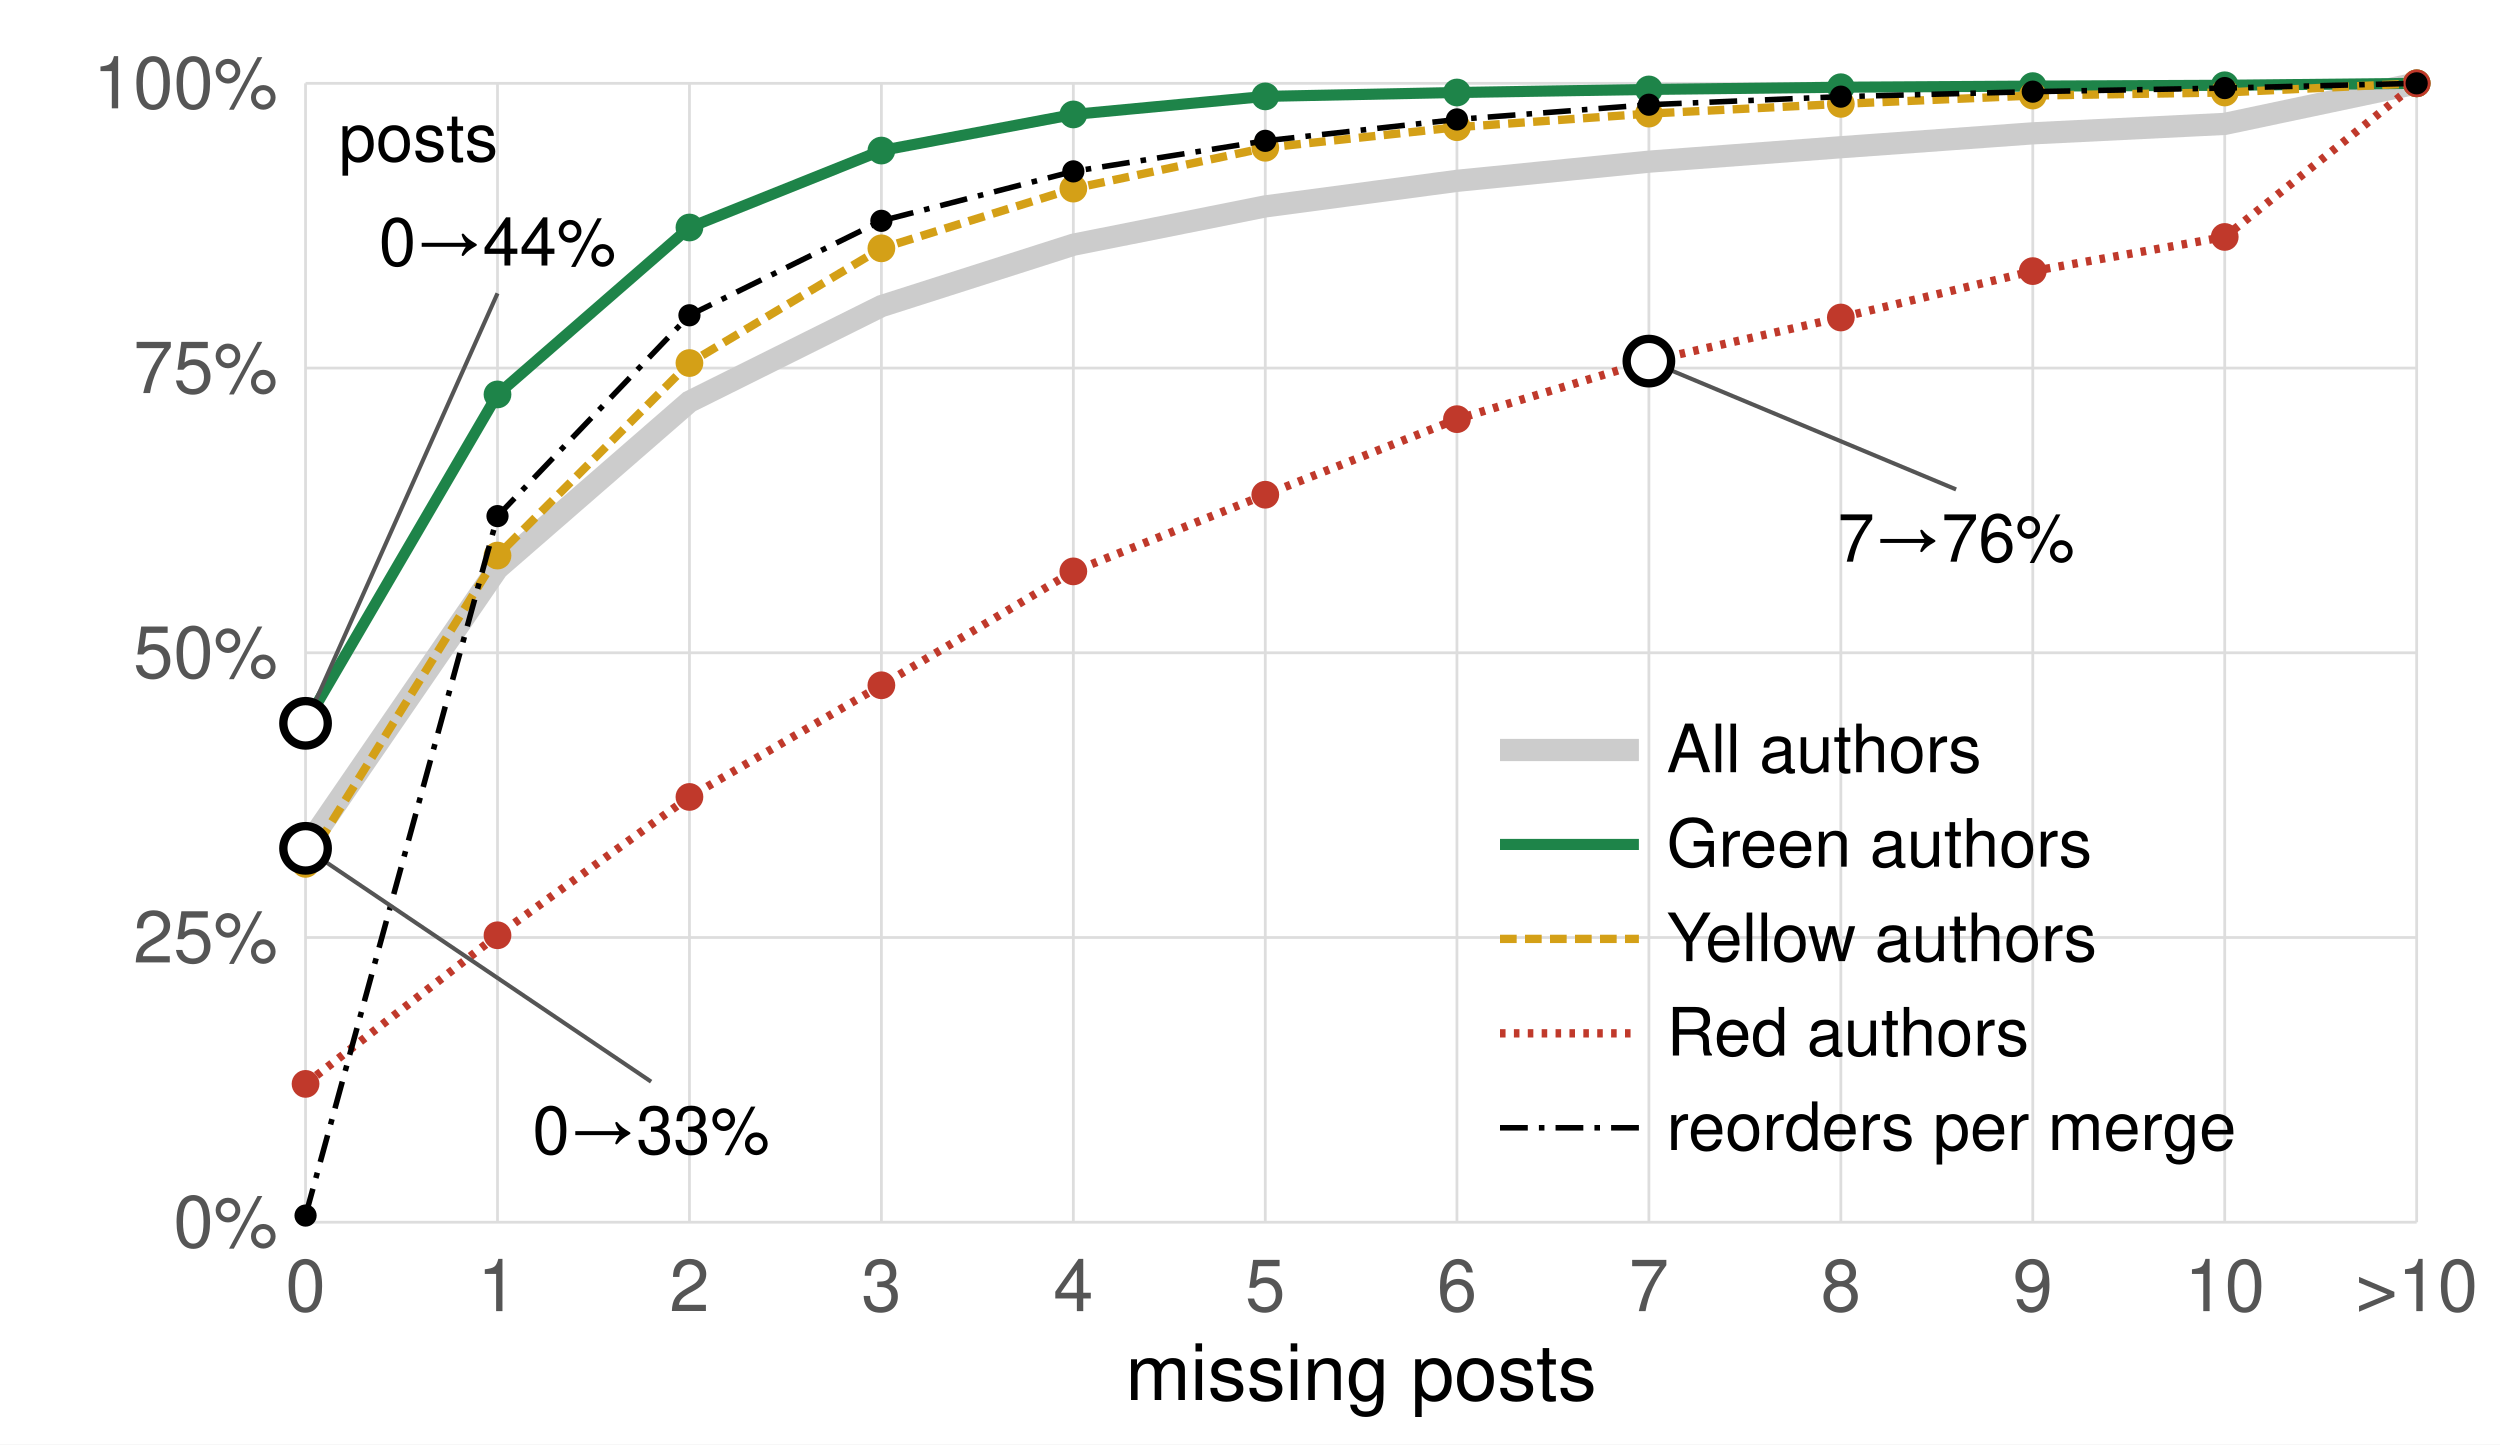
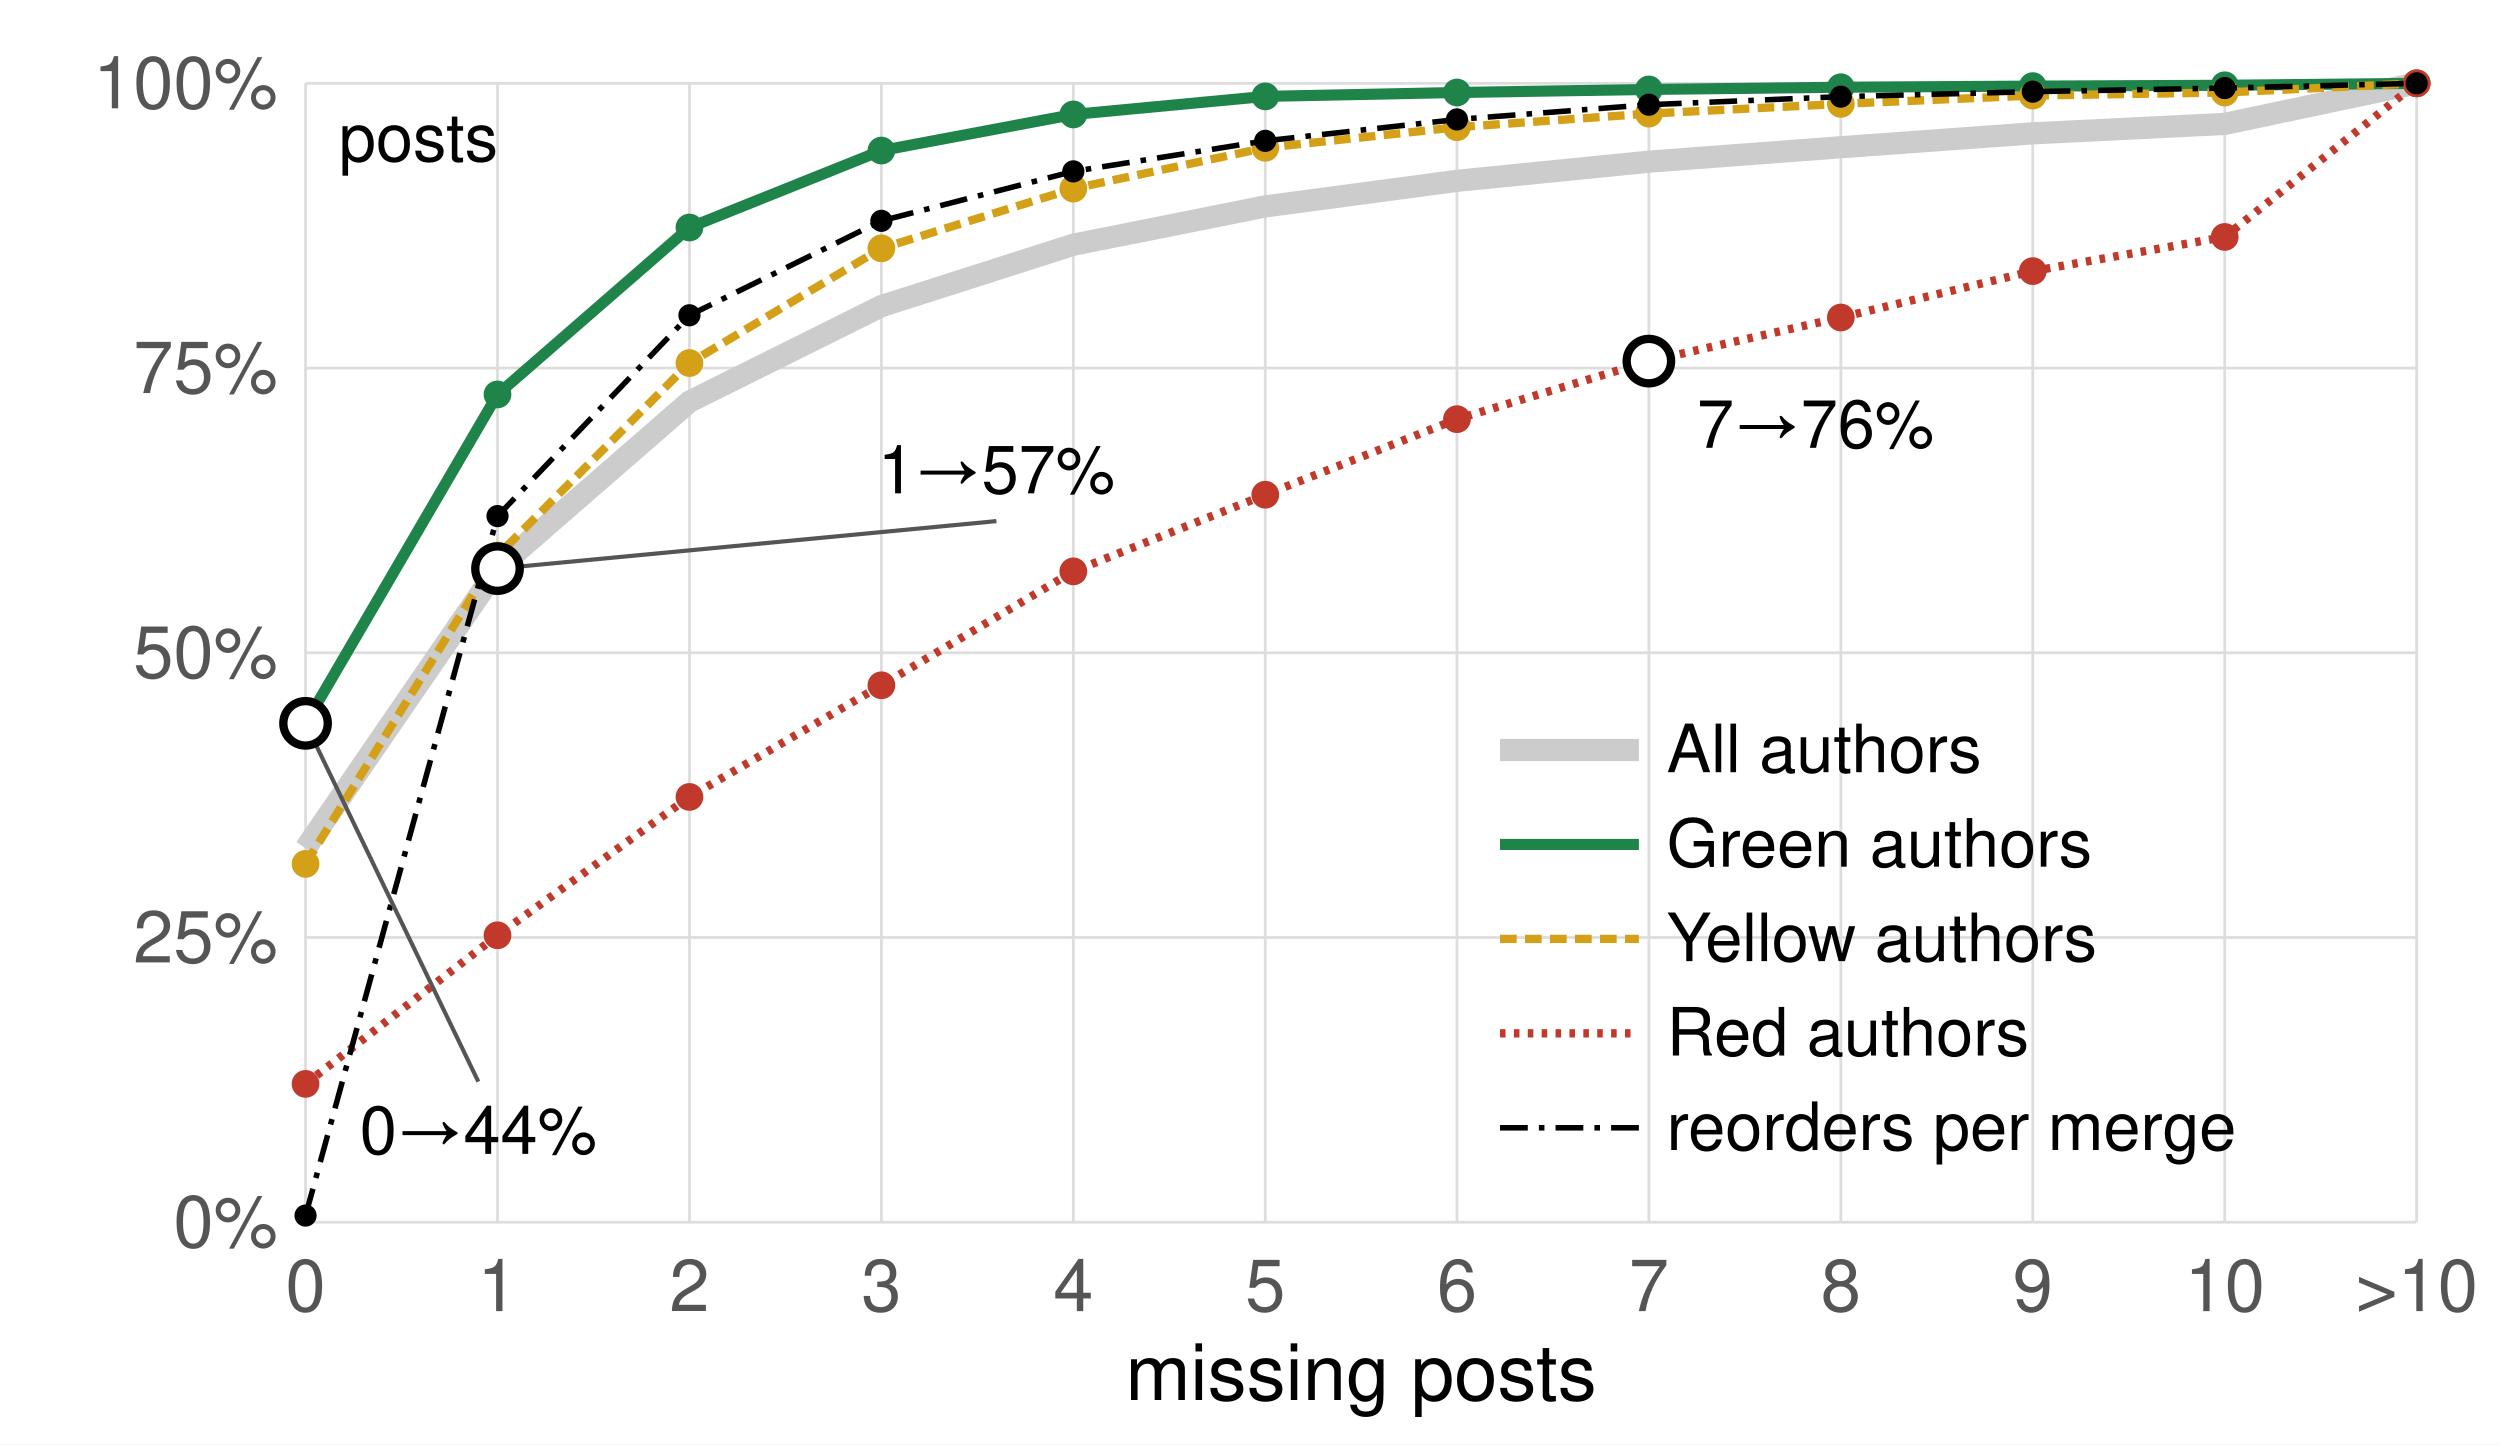
<svg xmlns="http://www.w3.org/2000/svg" width="900" height="520" viewBox="0 0 900 520">
  <rect width="900" height="520" fill="#ffffff" />
  <line x1="110" x2="870" y1="440.0" y2="440.0" stroke="#dddddd" />
  <text x="100.0" y="449.0" font-family="Helvetica, Arial, sans-serif" font-size="26" text-anchor="end" fill="#555555">0%</text>
  <line x1="110" x2="870" y1="337.5" y2="337.5" stroke="#dddddd" />
  <text x="100.0" y="346.5" font-family="Helvetica, Arial, sans-serif" font-size="26" text-anchor="end" fill="#555555">25%</text>
  <line x1="110" x2="870" y1="235.0" y2="235.0" stroke="#dddddd" />
  <text x="100.0" y="244.0" font-family="Helvetica, Arial, sans-serif" font-size="26" text-anchor="end" fill="#555555">50%</text>
  <line x1="110" x2="870" y1="132.5" y2="132.5" stroke="#dddddd" />
  <text x="100.0" y="141.5" font-family="Helvetica, Arial, sans-serif" font-size="26" text-anchor="end" fill="#555555">75%</text>
  <line x1="110" x2="870" y1="30.0" y2="30.0" stroke="#dddddd" />
  <text x="100.0" y="39.0" font-family="Helvetica, Arial, sans-serif" font-size="26" text-anchor="end" fill="#555555">100%</text>
  <line y1="30" y2="440" x1="110.0" x2="110.0" stroke="#dddddd" />
  <text x="110.0" y="472.0" font-family="Helvetica, Arial, sans-serif" font-size="26" text-anchor="middle" fill="#555555">0</text>
  <line y1="30" y2="440" x1="179.1" x2="179.1" stroke="#dddddd" />
  <text x="179.1" y="472.0" font-family="Helvetica, Arial, sans-serif" font-size="26" text-anchor="middle" fill="#555555">1</text>
  <line y1="30" y2="440" x1="248.2" x2="248.2" stroke="#dddddd" />
  <text x="248.2" y="472.0" font-family="Helvetica, Arial, sans-serif" font-size="26" text-anchor="middle" fill="#555555">2</text>
  <line y1="30" y2="440" x1="317.3" x2="317.3" stroke="#dddddd" />
  <text x="317.3" y="472.0" font-family="Helvetica, Arial, sans-serif" font-size="26" text-anchor="middle" fill="#555555">3</text>
  <line y1="30" y2="440" x1="386.4" x2="386.4" stroke="#dddddd" />
  <text x="386.4" y="472.0" font-family="Helvetica, Arial, sans-serif" font-size="26" text-anchor="middle" fill="#555555">4</text>
  <line y1="30" y2="440" x1="455.5" x2="455.5" stroke="#dddddd" />
  <text x="455.5" y="472.0" font-family="Helvetica, Arial, sans-serif" font-size="26" text-anchor="middle" fill="#555555">5</text>
  <line y1="30" y2="440" x1="524.5" x2="524.5" stroke="#dddddd" />
  <text x="524.5" y="472.0" font-family="Helvetica, Arial, sans-serif" font-size="26" text-anchor="middle" fill="#555555">6</text>
  <line y1="30" y2="440" x1="593.6" x2="593.6" stroke="#dddddd" />
  <text x="593.6" y="472.0" font-family="Helvetica, Arial, sans-serif" font-size="26" text-anchor="middle" fill="#555555">7</text>
  <line y1="30" y2="440" x1="662.7" x2="662.7" stroke="#dddddd" />
  <text x="662.7" y="472.0" font-family="Helvetica, Arial, sans-serif" font-size="26" text-anchor="middle" fill="#555555">8</text>
  <line y1="30" y2="440" x1="731.8" x2="731.8" stroke="#dddddd" />
  <text x="731.8" y="472.0" font-family="Helvetica, Arial, sans-serif" font-size="26" text-anchor="middle" fill="#555555">9</text>
  <line y1="30" y2="440" x1="800.9" x2="800.9" stroke="#dddddd" />
  <text x="800.9" y="472.0" font-family="Helvetica, Arial, sans-serif" font-size="26" text-anchor="middle" fill="#555555">10</text>
  <line y1="30" y2="440" x1="870.0" x2="870.0" stroke="#dddddd" />
  <text x="870.0" y="472.0" font-family="Helvetica, Arial, sans-serif" font-size="26" text-anchor="middle" fill="#555555">&gt;10</text>
  <text x="490.0" y="504.0" font-family="Helvetica, Arial, sans-serif" font-size="28" text-anchor="middle" fill="#000000">missing posts</text>
  <text x="122.0" y="58.0" font-family="Helvetica, Arial, sans-serif" font-size="24" text-anchor="start" fill="#000000">posts</text>
  <polyline fill="none" stroke="#cccccc" stroke-width="8" points="110.0,305.4 179.1,204.7 248.2,144.6 317.3,110.2 386.4,88.1 455.5,74.3 524.5,65.1 593.6,58.2 662.7,53.0 731.8,48.0 800.9,44.6 870.0,30.0" />
  <polyline fill="none" stroke="#1e8449" stroke-width="4" points="110.0,260.4 179.1,142.0 248.2,81.9 317.3,54.2 386.4,41.2 455.5,34.7 524.5,33.3 593.6,32.2 662.7,31.4 731.8,31.0 800.9,30.7 870.0,30.0" />
  <circle cx="110.0" cy="260.4" r="5" fill="#1e8449" />
  <circle cx="179.1" cy="142.0" r="5" fill="#1e8449" />
  <circle cx="248.2" cy="81.9" r="5" fill="#1e8449" />
  <circle cx="317.3" cy="54.2" r="5" fill="#1e8449" />
  <circle cx="386.4" cy="41.2" r="5" fill="#1e8449" />
  <circle cx="455.5" cy="34.7" r="5" fill="#1e8449" />
  <circle cx="524.5" cy="33.3" r="5" fill="#1e8449" />
  <circle cx="593.6" cy="32.2" r="5" fill="#1e8449" />
  <circle cx="662.7" cy="31.4" r="5" fill="#1e8449" />
  <circle cx="731.8" cy="31.0" r="5" fill="#1e8449" />
  <circle cx="800.9" cy="30.7" r="5" fill="#1e8449" />
  <circle cx="870.0" cy="30.0" r="5" fill="#1e8449" />
  <polyline fill="none" stroke="#d4a017" stroke-width="3" stroke-dasharray="6 3" points="110.0,311.0 179.1,200.0 248.2,130.7 317.3,89.4 386.4,67.9 455.5,53.2 524.5,45.8 593.6,40.9 662.7,37.4 731.8,34.4 800.9,33.3 870.0,30.0" />
  <circle cx="110.0" cy="311.0" r="5" fill="#d4a017" />
  <circle cx="179.1" cy="200.0" r="5" fill="#d4a017" />
  <circle cx="248.2" cy="130.7" r="5" fill="#d4a017" />
  <circle cx="317.3" cy="89.4" r="5" fill="#d4a017" />
  <circle cx="386.4" cy="67.9" r="5" fill="#d4a017" />
  <circle cx="455.5" cy="53.2" r="5" fill="#d4a017" />
  <circle cx="524.5" cy="45.8" r="5" fill="#d4a017" />
  <circle cx="593.6" cy="40.9" r="5" fill="#d4a017" />
  <circle cx="662.7" cy="37.4" r="5" fill="#d4a017" />
  <circle cx="731.8" cy="34.4" r="5" fill="#d4a017" />
  <circle cx="800.9" cy="33.3" r="5" fill="#d4a017" />
  <circle cx="870.0" cy="30.0" r="5" fill="#d4a017" />
  <polyline fill="none" stroke="#c0392b" stroke-width="3" stroke-dasharray="2 3" points="110.0,390.2 179.1,336.7 248.2,286.9 317.3,246.7 386.4,205.7 455.5,178.1 524.5,150.9 593.6,130.0 662.7,114.3 731.8,97.6 800.9,85.3 870.0,30.0" />
  <circle cx="110.0" cy="390.2" r="5" fill="#c0392b" />
  <circle cx="179.1" cy="336.7" r="5" fill="#c0392b" />
  <circle cx="248.2" cy="286.9" r="5" fill="#c0392b" />
  <circle cx="317.3" cy="246.7" r="5" fill="#c0392b" />
  <circle cx="386.4" cy="205.7" r="5" fill="#c0392b" />
  <circle cx="455.5" cy="178.1" r="5" fill="#c0392b" />
  <circle cx="524.5" cy="150.9" r="5" fill="#c0392b" />
  <circle cx="593.6" cy="130.0" r="5" fill="#c0392b" />
  <circle cx="662.7" cy="114.3" r="5" fill="#c0392b" />
  <circle cx="731.8" cy="97.6" r="5" fill="#c0392b" />
  <circle cx="800.9" cy="85.3" r="5" fill="#c0392b" />
  <circle cx="870.0" cy="30.0" r="5" fill="#c0392b" />
  <polyline fill="none" stroke="#000000" stroke-width="2" stroke-dasharray="10 4 2 4" points="110.0,437.6 179.1,185.8 248.2,113.5 317.3,79.5 386.4,61.7 455.5,50.7 524.5,43.0 593.6,37.7 662.7,34.8 731.8,33.0 800.9,31.7 870.0,30.0" />
  <circle cx="110.0" cy="437.6" r="4" fill="#000000" />
  <circle cx="179.1" cy="185.8" r="4" fill="#000000" />
  <circle cx="248.2" cy="113.5" r="4" fill="#000000" />
  <circle cx="317.3" cy="79.5" r="4" fill="#000000" />
  <circle cx="386.4" cy="61.7" r="4" fill="#000000" />
  <circle cx="455.5" cy="50.7" r="4" fill="#000000" />
  <circle cx="524.5" cy="43.0" r="4" fill="#000000" />
  <circle cx="593.6" cy="37.7" r="4" fill="#000000" />
  <circle cx="662.7" cy="34.8" r="4" fill="#000000" />
  <circle cx="731.8" cy="33.0" r="4" fill="#000000" />
  <circle cx="800.9" cy="31.7" r="4" fill="#000000" />
  <circle cx="870.0" cy="30.0" r="4" fill="#000000" />
  <line x1="540" x2="590" y1="270" y2="270" stroke="#cccccc" stroke-width="8" />
  <text x="600.0" y="278.0" font-family="Helvetica, Arial, sans-serif" font-size="24" text-anchor="start" fill="#000000">All authors</text>
  <line x1="540" x2="590" y1="304" y2="304" stroke="#1e8449" stroke-width="4" />
  <text x="600.0" y="312.0" font-family="Helvetica, Arial, sans-serif" font-size="24" text-anchor="start" fill="#000000">Green authors</text>
  <line x1="540" x2="590" y1="338" y2="338" stroke="#d4a017" stroke-width="3" stroke-dasharray="6 3" />
  <text x="600.0" y="346.0" font-family="Helvetica, Arial, sans-serif" font-size="24" text-anchor="start" fill="#000000">Yellow authors</text>
  <line x1="540" x2="590" y1="372" y2="372" stroke="#c0392b" stroke-width="3" stroke-dasharray="2 3" />
  <text x="600.0" y="380.0" font-family="Helvetica, Arial, sans-serif" font-size="24" text-anchor="start" fill="#000000">Red authors</text>
  <line x1="540" x2="590" y1="406" y2="406" stroke="#000000" stroke-width="2" stroke-dasharray="10 4 2 4" />
  <text x="600.0" y="414.0" font-family="Helvetica, Arial, sans-serif" font-size="24" text-anchor="start" fill="#000000">reorders per merge</text>
-   <line x1="110.0" y1="305.4" x2="234.4" y2="389.4" stroke="#555555" stroke-width="1.5" />
-   <circle cx="110.0" cy="305.4" r="8" fill="#ffffff" stroke="#000000" stroke-width="3" />
-   <text x="234.4" y="415.4" font-family="Helvetica, Arial, sans-serif" font-size="24" text-anchor="middle" fill="#000000">0→33%</text>
-   <line x1="110.0" y1="260.4" x2="179.1" y2="105.6" stroke="#555555" stroke-width="1.5" />
+   <line x1="179.1" y1="204.7" x2="358.7" y2="187.6" stroke="#555555" stroke-width="1.5" />
+   <circle cx="179.1" cy="204.7" r="8" fill="#ffffff" stroke="#000000" stroke-width="3" />
+   <text x="358.7" y="177.6" font-family="Helvetica, Arial, sans-serif" font-size="24" text-anchor="middle" fill="#000000">1→57%</text>
+   <line x1="110.0" y1="260.4" x2="172.2" y2="389.4" stroke="#555555" stroke-width="1.5" />
  <circle cx="110.0" cy="260.4" r="8" fill="#ffffff" stroke="#000000" stroke-width="3" />
-   <text x="179.1" y="95.6" font-family="Helvetica, Arial, sans-serif" font-size="24" text-anchor="middle" fill="#000000">0→44%</text>
-   <line x1="593.6" y1="130.0" x2="704.2" y2="176.2" stroke="#555555" stroke-width="1.5" />
+   <text x="172.2" y="415.4" font-family="Helvetica, Arial, sans-serif" font-size="24" text-anchor="middle" fill="#000000">0→44%</text>
  <circle cx="593.6" cy="130.0" r="8" fill="#ffffff" stroke="#000000" stroke-width="3" />
-   <text x="704.2" y="202.2" font-family="Helvetica, Arial, sans-serif" font-size="24" text-anchor="middle" fill="#000000">7→76%</text>
+   <text x="610.9" y="161.2" font-family="Helvetica, Arial, sans-serif" font-size="24" text-anchor="start" fill="#000000">7→76%</text>
</svg>
